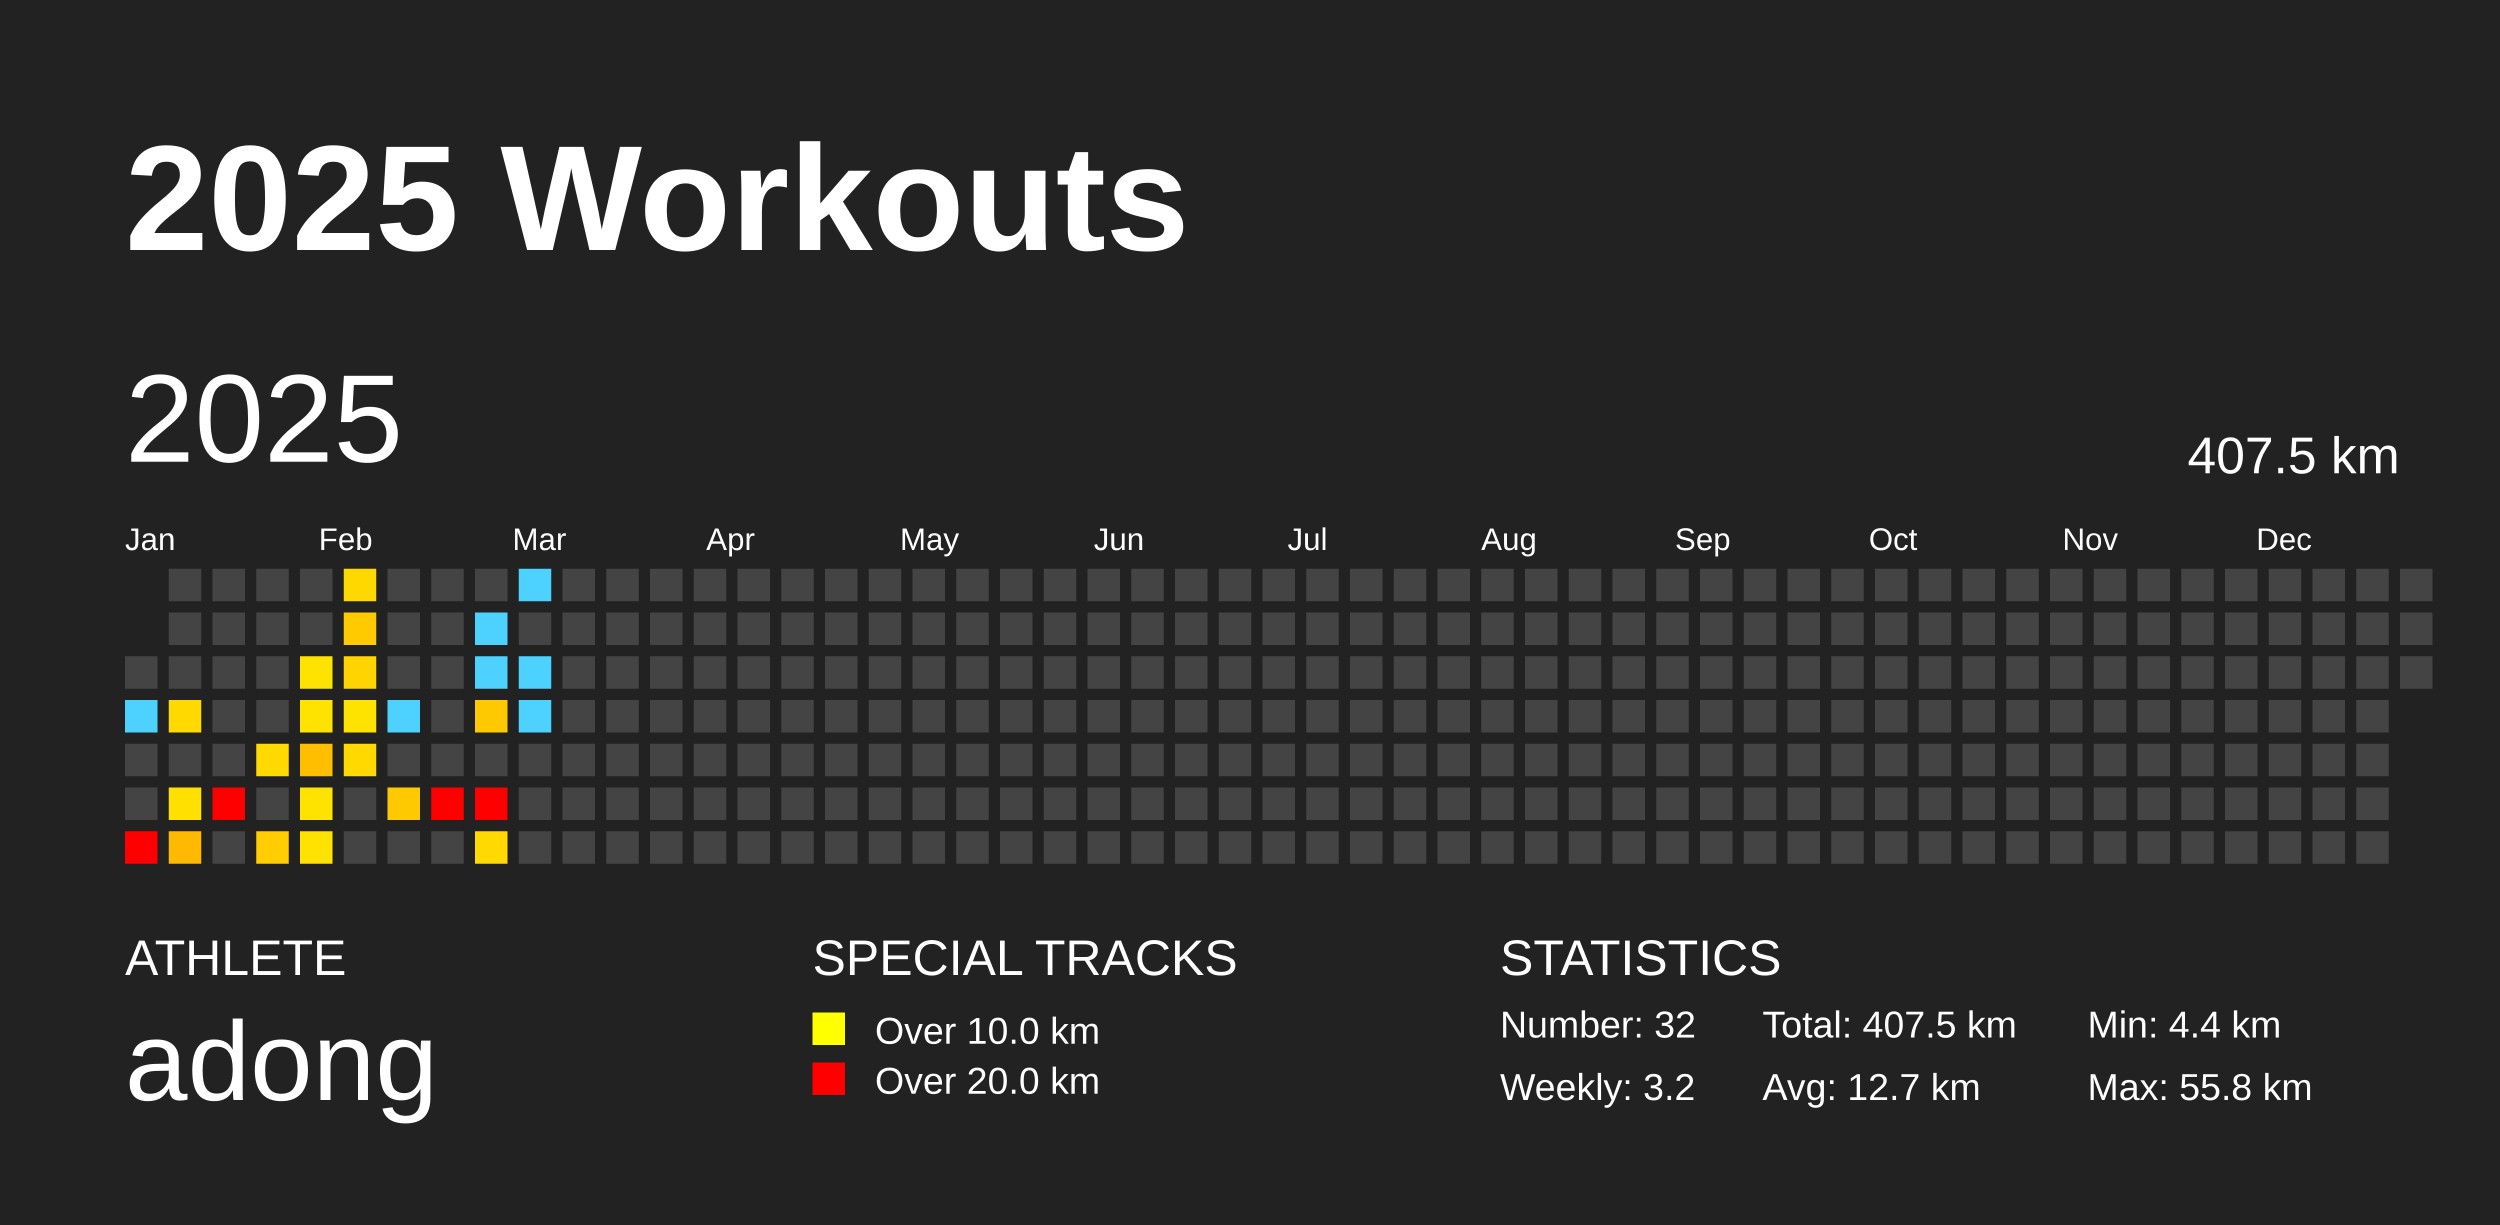
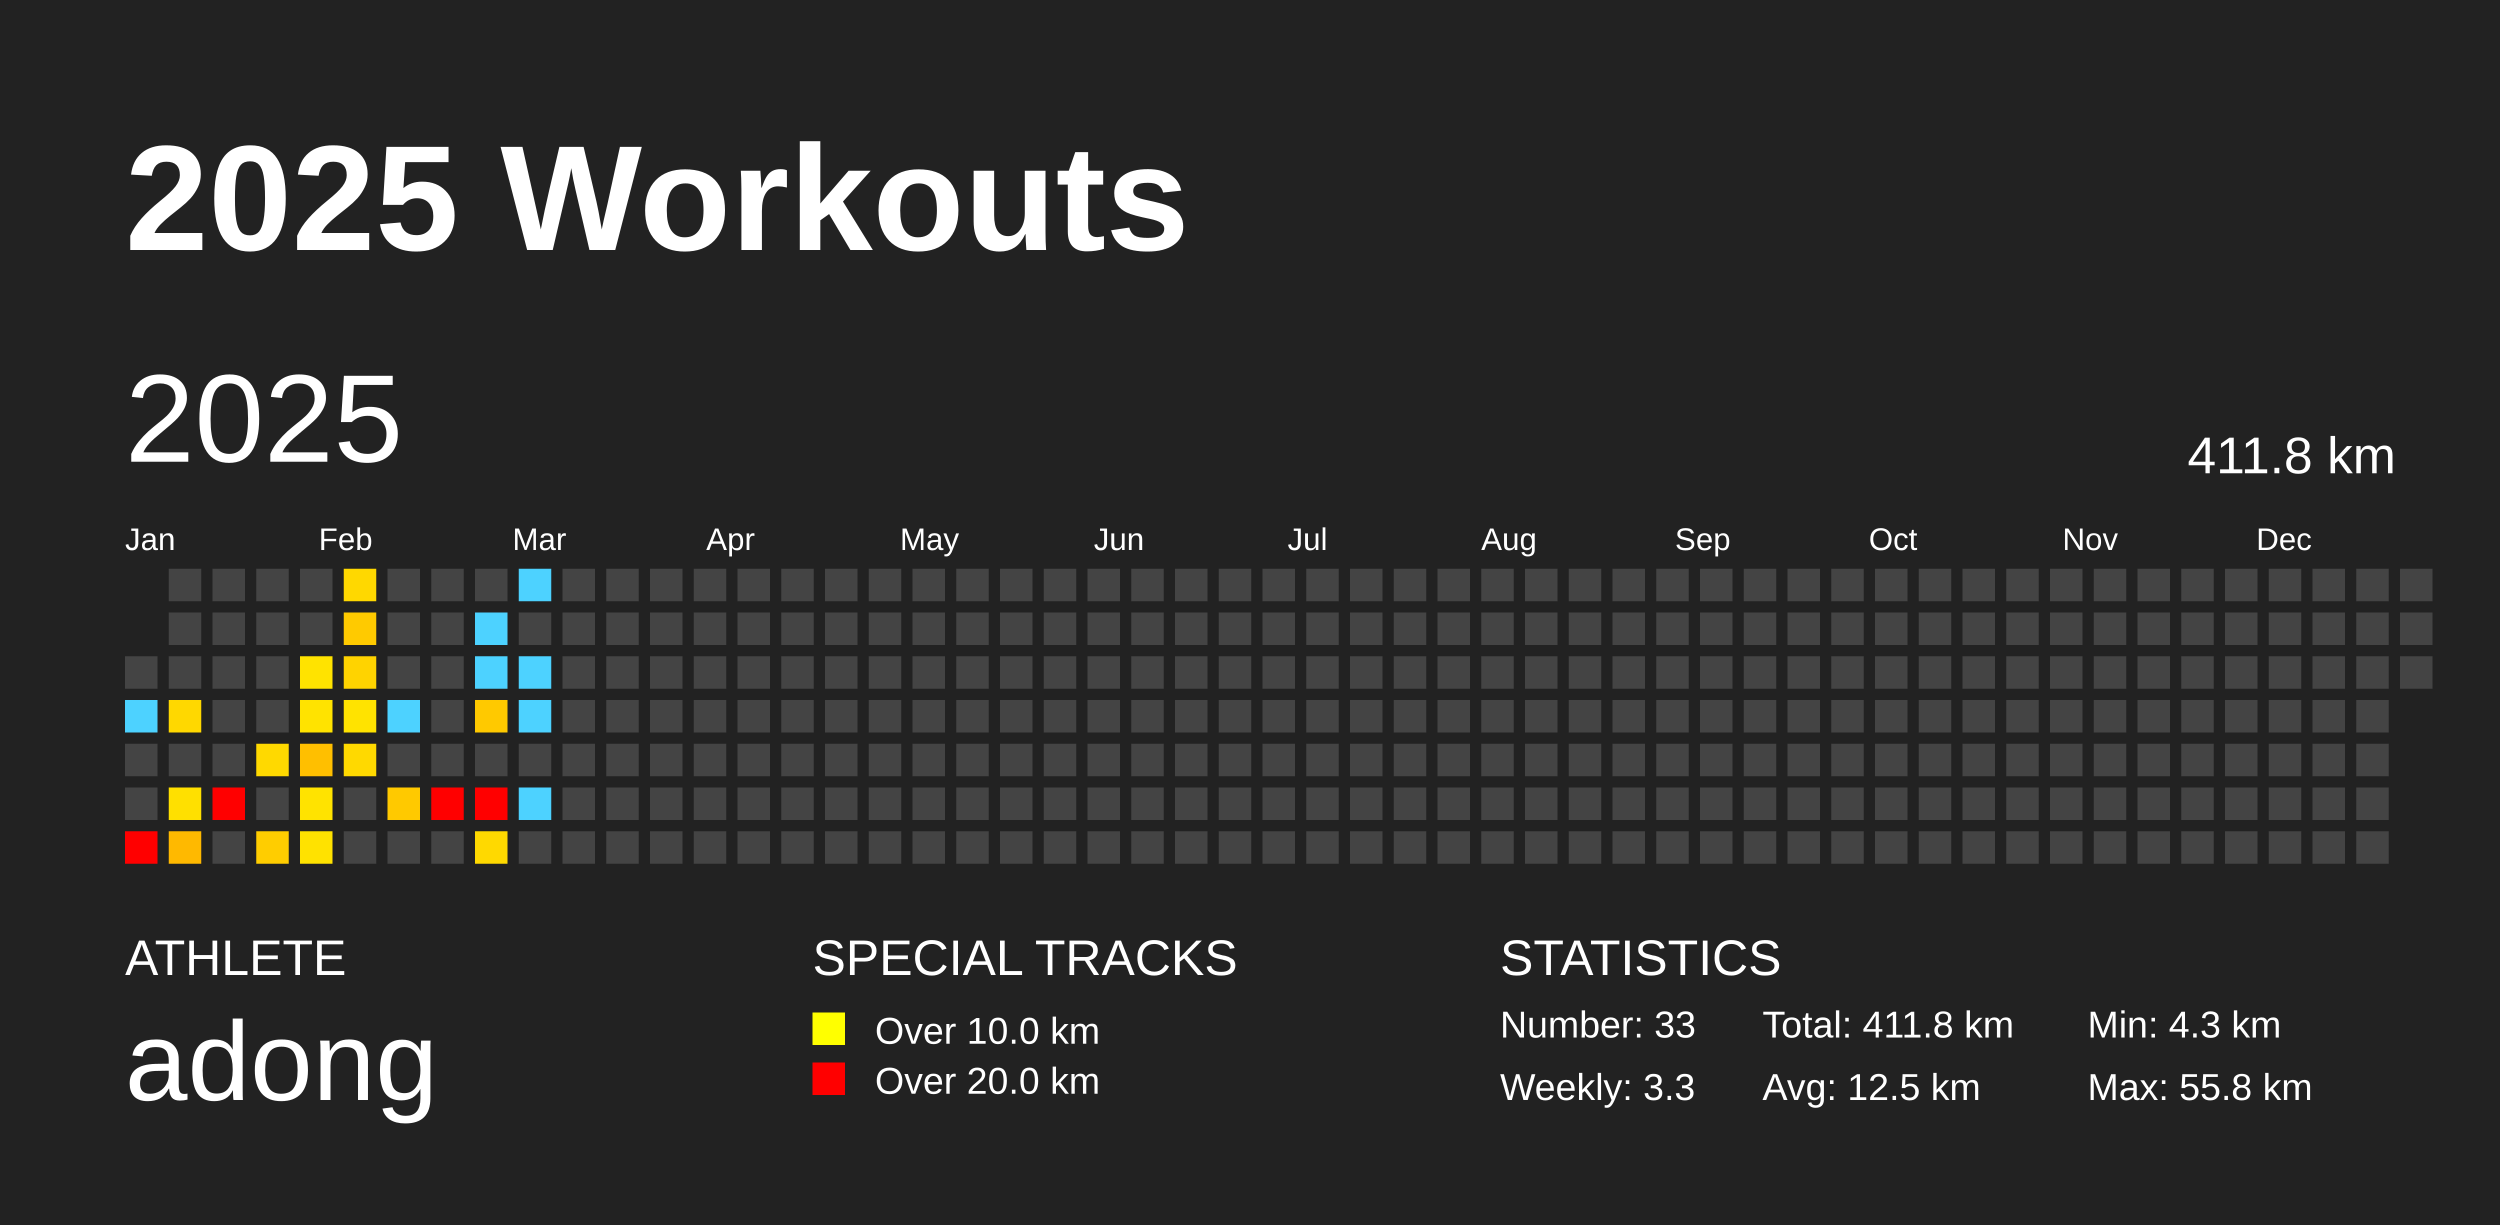
<svg xmlns="http://www.w3.org/2000/svg" baseProfile="full" height="98mm" version="1.1" viewBox="0,0,200,98" width="200mm">
  <defs />
  <rect fill="#222222" height="98" width="200" x="0" y="0" />
  <text fill="#FFFFFF" style="font-size:12px; font-family:Arial; font-weight:bold;" x="10" y="20">2025 Workouts</text>
  <text fill="#FFFFFF" style="font-size:4px; font-family:Arial" x="10" y="78">ATHLETE</text>
  <text fill="#FFFFFF" style="font-size:9px; font-family:Arial" x="10" y="88">adong</text>
  <text fill="#FFFFFF" style="font-size:4px; font-family:Arial" x="65" y="78">SPECIAL TRACKS</text>
  <rect fill="yellow" height="2.6" width="2.6" x="65" y="81" />
  <text fill="#FFFFFF" style="font-size:3px; font-family:Arial" x="70" y="83.5">Over 10.0 km</text>
  <rect fill="red" height="2.6" width="2.6" x="65" y="85" />
  <text fill="#FFFFFF" style="font-size:3px; font-family:Arial" x="70" y="87.5">Over 20.0 km</text>
  <text fill="#FFFFFF" style="font-size:4px; font-family:Arial" x="120" y="78">STATISTICS</text>
-   <text fill="#FFFFFF" style="font-size:3px; font-family:Arial" x="120" y="83">Number: 32</text>
-   <text fill="#FFFFFF" style="font-size:3px; font-family:Arial" x="120" y="88">Weekly: 3.2</text>
-   <text fill="#FFFFFF" style="font-size:3px; font-family:Arial" x="141" y="83">Total: 407.5 km</text>
-   <text fill="#FFFFFF" style="font-size:3px; font-family:Arial" x="141" y="88">Avg: 12.7 km</text>
-   <text fill="#FFFFFF" style="font-size:3px; font-family:Arial" x="167" y="83">Min: 4.4 km</text>
+   <text fill="#FFFFFF" style="font-size:3px; font-family:Arial" x="120" y="83">Number: 33</text>
+   <text fill="#FFFFFF" style="font-size:3px; font-family:Arial" x="120" y="88">Weekly: 3.3</text>
+   <text fill="#FFFFFF" style="font-size:3px; font-family:Arial" x="141" y="83">Total: 411.8 km</text>
+   <text fill="#FFFFFF" style="font-size:3px; font-family:Arial" x="141" y="88">Avg: 12.5 km</text>
+   <text fill="#FFFFFF" style="font-size:3px; font-family:Arial" x="167" y="83">Min: 4.3 km</text>
  <text fill="#FFFFFF" style="font-size:3px; font-family:Arial" x="167" y="88">Max: 55.8 km</text>
  <text dominant-baseline="hanging" fill="#FFFFFF" style="font-size:10.0px; font-family:Arial;" x="10" y="30">2025</text>
-   <text dominant-baseline="hanging" fill="#FFFFFF" style="font-size:4.125px; font-family:Arial;" x="175" y="35">407.5 km</text>
+   <text dominant-baseline="hanging" fill="#FFFFFF" style="font-size:4.125px; font-family:Arial;" x="175" y="35">411.8 km</text>
  <text fill="#FFFFFF" style="font-size:2.5px; font-family:Arial" x="10.0" y="44">Jan</text>
  <text fill="#FFFFFF" style="font-size:2.5px; font-family:Arial" x="25.5" y="44">Feb</text>
  <text fill="#FFFFFF" style="font-size:2.5px; font-family:Arial" x="41.0" y="44">Mar</text>
  <text fill="#FFFFFF" style="font-size:2.5px; font-family:Arial" x="56.5" y="44">Apr</text>
  <text fill="#FFFFFF" style="font-size:2.5px; font-family:Arial" x="72.0" y="44">May</text>
  <text fill="#FFFFFF" style="font-size:2.5px; font-family:Arial" x="87.5" y="44">Jun</text>
  <text fill="#FFFFFF" style="font-size:2.5px; font-family:Arial" x="103.0" y="44">Jul</text>
  <text fill="#FFFFFF" style="font-size:2.5px; font-family:Arial" x="118.5" y="44">Aug</text>
  <text fill="#FFFFFF" style="font-size:2.5px; font-family:Arial" x="134.0" y="44">Sep</text>
  <text fill="#FFFFFF" style="font-size:2.5px; font-family:Arial" x="149.5" y="44">Oct</text>
  <text fill="#FFFFFF" style="font-size:2.5px; font-family:Arial" x="165.0" y="44">Nov</text>
  <text fill="#FFFFFF" style="font-size:2.5px; font-family:Arial" x="180.5" y="44">Dec</text>
  <rect fill="#444444" height="2.6" width="2.6" x="10.0" y="52.5" />
  <rect fill="#4dd2ff" height="2.6" width="2.6" x="10.0" y="56.0" />
  <rect fill="#444444" height="2.6" width="2.6" x="10.0" y="59.5" />
  <rect fill="#444444" height="2.6" width="2.6" x="10.0" y="63.0" />
  <rect fill="red" height="2.6" width="2.6" x="10.0" y="66.5" />
  <rect fill="#444444" height="2.6" width="2.6" x="13.5" y="45.5" />
  <rect fill="#444444" height="2.6" width="2.6" x="13.5" y="49.0" />
  <rect fill="#444444" height="2.6" width="2.6" x="13.5" y="52.5" />
-   <rect fill="#ffd900" height="2.6" width="2.6" x="13.5" y="56.0" />
+   <rect fill="#ffd800" height="2.6" width="2.6" x="13.5" y="56.0" />
  <rect fill="#444444" height="2.6" width="2.6" x="13.5" y="59.5" />
  <rect fill="#ffe000" height="2.6" width="2.6" x="13.5" y="63.0" />
  <rect fill="#ffb900" height="2.6" width="2.6" x="13.5" y="66.5" />
  <rect fill="#444444" height="2.6" width="2.6" x="17.0" y="45.5" />
  <rect fill="#444444" height="2.6" width="2.6" x="17.0" y="49.0" />
  <rect fill="#444444" height="2.6" width="2.6" x="17.0" y="52.5" />
  <rect fill="#444444" height="2.6" width="2.6" x="17.0" y="56.0" />
  <rect fill="#444444" height="2.6" width="2.6" x="17.0" y="59.5" />
  <rect fill="red" height="2.6" width="2.6" x="17.0" y="63.0" />
  <rect fill="#444444" height="2.6" width="2.6" x="17.0" y="66.5" />
  <rect fill="#444444" height="2.6" width="2.6" x="20.5" y="45.5" />
  <rect fill="#444444" height="2.6" width="2.6" x="20.5" y="49.0" />
  <rect fill="#444444" height="2.6" width="2.6" x="20.5" y="52.5" />
  <rect fill="#444444" height="2.6" width="2.6" x="20.5" y="56.0" />
  <rect fill="#ffd900" height="2.6" width="2.6" x="20.5" y="59.5" />
  <rect fill="#444444" height="2.6" width="2.6" x="20.5" y="63.0" />
  <rect fill="#ffcd00" height="2.6" width="2.6" x="20.5" y="66.5" />
  <rect fill="#444444" height="2.6" width="2.6" x="24.0" y="45.5" />
  <rect fill="#444444" height="2.6" width="2.6" x="24.0" y="49.0" />
  <rect fill="#ffe300" height="2.6" width="2.6" x="24.0" y="52.5" />
  <rect fill="#ffe300" height="2.6" width="2.6" x="24.0" y="56.0" />
  <rect fill="#ffbf00" height="2.6" width="2.6" x="24.0" y="59.5" />
  <rect fill="#ffe300" height="2.6" width="2.6" x="24.0" y="63.0" />
  <rect fill="#ffe200" height="2.6" width="2.6" x="24.0" y="66.5" />
  <rect fill="#ffd800" height="2.6" width="2.6" x="27.5" y="45.5" />
  <rect fill="#ffca00" height="2.6" width="2.6" x="27.5" y="49.0" />
-   <rect fill="#ffd400" height="2.6" width="2.6" x="27.5" y="52.5" />
+   <rect fill="#ffd300" height="2.6" width="2.6" x="27.5" y="52.5" />
  <rect fill="#ffe300" height="2.6" width="2.6" x="27.5" y="56.0" />
  <rect fill="#ffd900" height="2.6" width="2.6" x="27.5" y="59.5" />
  <rect fill="#444444" height="2.6" width="2.6" x="27.5" y="63.0" />
  <rect fill="#444444" height="2.6" width="2.6" x="27.5" y="66.5" />
  <rect fill="#444444" height="2.6" width="2.6" x="31.0" y="45.5" />
  <rect fill="#444444" height="2.6" width="2.6" x="31.0" y="49.0" />
  <rect fill="#444444" height="2.6" width="2.6" x="31.0" y="52.5" />
  <rect fill="#4dd2ff" height="2.6" width="2.6" x="31.0" y="56.0" />
  <rect fill="#444444" height="2.6" width="2.6" x="31.0" y="59.5" />
  <rect fill="#ffc900" height="2.6" width="2.6" x="31.0" y="63.0" />
  <rect fill="#444444" height="2.6" width="2.6" x="31.0" y="66.5" />
  <rect fill="#444444" height="2.6" width="2.6" x="34.5" y="45.5" />
  <rect fill="#444444" height="2.6" width="2.6" x="34.5" y="49.0" />
  <rect fill="#444444" height="2.6" width="2.6" x="34.5" y="52.5" />
  <rect fill="#444444" height="2.6" width="2.6" x="34.5" y="56.0" />
  <rect fill="#444444" height="2.6" width="2.6" x="34.5" y="59.5" />
  <rect fill="red" height="2.6" width="2.6" x="34.5" y="63.0" />
  <rect fill="#444444" height="2.6" width="2.6" x="34.5" y="66.5" />
  <rect fill="#444444" height="2.6" width="2.6" x="38.0" y="45.5" />
  <rect fill="#4dd2ff" height="2.6" width="2.6" x="38.0" y="49.0" />
  <rect fill="#4dd2ff" height="2.6" width="2.6" x="38.0" y="52.5" />
  <rect fill="#ffc900" height="2.6" width="2.6" x="38.0" y="56.0" />
  <rect fill="#444444" height="2.6" width="2.6" x="38.0" y="59.5" />
  <rect fill="red" height="2.6" width="2.6" x="38.0" y="63.0" />
  <rect fill="#ffd900" height="2.6" width="2.6" x="38.0" y="66.5" />
  <rect fill="#4dd2ff" height="2.6" width="2.6" x="41.5" y="45.5" />
  <rect fill="#444444" height="2.6" width="2.6" x="41.5" y="49.0" />
  <rect fill="#4dd2ff" height="2.6" width="2.6" x="41.5" y="52.5" />
  <rect fill="#4dd2ff" height="2.6" width="2.6" x="41.5" y="56.0" />
  <rect fill="#444444" height="2.6" width="2.6" x="41.5" y="59.5" />
-   <rect fill="#444444" height="2.6" width="2.6" x="41.5" y="63.0" />
+   <rect fill="#4dd2ff" height="2.6" width="2.6" x="41.5" y="63.0" />
  <rect fill="#444444" height="2.6" width="2.6" x="41.5" y="66.5" />
  <rect fill="#444444" height="2.6" width="2.6" x="45.0" y="45.5" />
  <rect fill="#444444" height="2.6" width="2.6" x="45.0" y="49.0" />
  <rect fill="#444444" height="2.6" width="2.6" x="45.0" y="52.5" />
  <rect fill="#444444" height="2.6" width="2.6" x="45.0" y="56.0" />
  <rect fill="#444444" height="2.6" width="2.6" x="45.0" y="59.5" />
  <rect fill="#444444" height="2.6" width="2.6" x="45.0" y="63.0" />
  <rect fill="#444444" height="2.6" width="2.6" x="45.0" y="66.5" />
  <rect fill="#444444" height="2.6" width="2.6" x="48.5" y="45.5" />
  <rect fill="#444444" height="2.6" width="2.6" x="48.5" y="49.0" />
  <rect fill="#444444" height="2.6" width="2.6" x="48.5" y="52.5" />
  <rect fill="#444444" height="2.6" width="2.6" x="48.5" y="56.0" />
  <rect fill="#444444" height="2.6" width="2.6" x="48.5" y="59.5" />
  <rect fill="#444444" height="2.6" width="2.6" x="48.5" y="63.0" />
  <rect fill="#444444" height="2.6" width="2.6" x="48.5" y="66.5" />
  <rect fill="#444444" height="2.6" width="2.6" x="52.0" y="45.5" />
  <rect fill="#444444" height="2.6" width="2.6" x="52.0" y="49.0" />
  <rect fill="#444444" height="2.6" width="2.6" x="52.0" y="52.5" />
  <rect fill="#444444" height="2.6" width="2.6" x="52.0" y="56.0" />
  <rect fill="#444444" height="2.6" width="2.6" x="52.0" y="59.5" />
  <rect fill="#444444" height="2.6" width="2.6" x="52.0" y="63.0" />
  <rect fill="#444444" height="2.6" width="2.6" x="52.0" y="66.5" />
  <rect fill="#444444" height="2.6" width="2.6" x="55.5" y="45.5" />
  <rect fill="#444444" height="2.6" width="2.6" x="55.5" y="49.0" />
  <rect fill="#444444" height="2.6" width="2.6" x="55.5" y="52.5" />
  <rect fill="#444444" height="2.6" width="2.6" x="55.5" y="56.0" />
  <rect fill="#444444" height="2.6" width="2.6" x="55.5" y="59.5" />
  <rect fill="#444444" height="2.6" width="2.6" x="55.5" y="63.0" />
  <rect fill="#444444" height="2.6" width="2.6" x="55.5" y="66.5" />
  <rect fill="#444444" height="2.6" width="2.6" x="59.0" y="45.5" />
  <rect fill="#444444" height="2.6" width="2.6" x="59.0" y="49.0" />
  <rect fill="#444444" height="2.6" width="2.6" x="59.0" y="52.5" />
  <rect fill="#444444" height="2.6" width="2.6" x="59.0" y="56.0" />
  <rect fill="#444444" height="2.6" width="2.6" x="59.0" y="59.5" />
  <rect fill="#444444" height="2.6" width="2.6" x="59.0" y="63.0" />
  <rect fill="#444444" height="2.6" width="2.6" x="59.0" y="66.5" />
  <rect fill="#444444" height="2.6" width="2.6" x="62.5" y="45.5" />
  <rect fill="#444444" height="2.6" width="2.6" x="62.5" y="49.0" />
  <rect fill="#444444" height="2.6" width="2.6" x="62.5" y="52.5" />
  <rect fill="#444444" height="2.6" width="2.6" x="62.5" y="56.0" />
  <rect fill="#444444" height="2.6" width="2.6" x="62.5" y="59.5" />
  <rect fill="#444444" height="2.6" width="2.6" x="62.5" y="63.0" />
  <rect fill="#444444" height="2.6" width="2.6" x="62.5" y="66.5" />
  <rect fill="#444444" height="2.6" width="2.6" x="66.0" y="45.5" />
  <rect fill="#444444" height="2.6" width="2.6" x="66.0" y="49.0" />
  <rect fill="#444444" height="2.6" width="2.6" x="66.0" y="52.5" />
  <rect fill="#444444" height="2.6" width="2.6" x="66.0" y="56.0" />
  <rect fill="#444444" height="2.6" width="2.6" x="66.0" y="59.5" />
  <rect fill="#444444" height="2.6" width="2.6" x="66.0" y="63.0" />
  <rect fill="#444444" height="2.6" width="2.6" x="66.0" y="66.5" />
  <rect fill="#444444" height="2.6" width="2.6" x="69.5" y="45.5" />
  <rect fill="#444444" height="2.6" width="2.6" x="69.5" y="49.0" />
  <rect fill="#444444" height="2.6" width="2.6" x="69.5" y="52.5" />
  <rect fill="#444444" height="2.6" width="2.6" x="69.5" y="56.0" />
  <rect fill="#444444" height="2.6" width="2.6" x="69.5" y="59.5" />
  <rect fill="#444444" height="2.6" width="2.6" x="69.5" y="63.0" />
  <rect fill="#444444" height="2.6" width="2.6" x="69.5" y="66.5" />
  <rect fill="#444444" height="2.6" width="2.6" x="73.0" y="45.5" />
  <rect fill="#444444" height="2.6" width="2.6" x="73.0" y="49.0" />
  <rect fill="#444444" height="2.6" width="2.6" x="73.0" y="52.5" />
  <rect fill="#444444" height="2.6" width="2.6" x="73.0" y="56.0" />
  <rect fill="#444444" height="2.6" width="2.6" x="73.0" y="59.5" />
  <rect fill="#444444" height="2.6" width="2.6" x="73.0" y="63.0" />
  <rect fill="#444444" height="2.6" width="2.6" x="73.0" y="66.5" />
  <rect fill="#444444" height="2.6" width="2.6" x="76.5" y="45.5" />
  <rect fill="#444444" height="2.6" width="2.6" x="76.5" y="49.0" />
  <rect fill="#444444" height="2.6" width="2.6" x="76.5" y="52.5" />
  <rect fill="#444444" height="2.6" width="2.6" x="76.5" y="56.0" />
  <rect fill="#444444" height="2.6" width="2.6" x="76.5" y="59.5" />
  <rect fill="#444444" height="2.6" width="2.6" x="76.5" y="63.0" />
  <rect fill="#444444" height="2.6" width="2.6" x="76.5" y="66.5" />
  <rect fill="#444444" height="2.6" width="2.6" x="80.0" y="45.5" />
  <rect fill="#444444" height="2.6" width="2.6" x="80.0" y="49.0" />
  <rect fill="#444444" height="2.6" width="2.6" x="80.0" y="52.5" />
  <rect fill="#444444" height="2.6" width="2.6" x="80.0" y="56.0" />
  <rect fill="#444444" height="2.6" width="2.6" x="80.0" y="59.5" />
  <rect fill="#444444" height="2.6" width="2.6" x="80.0" y="63.0" />
  <rect fill="#444444" height="2.6" width="2.6" x="80.0" y="66.5" />
  <rect fill="#444444" height="2.6" width="2.6" x="83.5" y="45.5" />
  <rect fill="#444444" height="2.6" width="2.6" x="83.5" y="49.0" />
  <rect fill="#444444" height="2.6" width="2.6" x="83.5" y="52.5" />
  <rect fill="#444444" height="2.6" width="2.6" x="83.5" y="56.0" />
  <rect fill="#444444" height="2.6" width="2.6" x="83.5" y="59.5" />
  <rect fill="#444444" height="2.6" width="2.6" x="83.5" y="63.0" />
  <rect fill="#444444" height="2.6" width="2.6" x="83.5" y="66.5" />
  <rect fill="#444444" height="2.6" width="2.6" x="87.0" y="45.5" />
  <rect fill="#444444" height="2.6" width="2.6" x="87.0" y="49.0" />
  <rect fill="#444444" height="2.6" width="2.6" x="87.0" y="52.5" />
  <rect fill="#444444" height="2.6" width="2.6" x="87.0" y="56.0" />
  <rect fill="#444444" height="2.6" width="2.6" x="87.0" y="59.5" />
  <rect fill="#444444" height="2.6" width="2.6" x="87.0" y="63.0" />
  <rect fill="#444444" height="2.6" width="2.6" x="87.0" y="66.5" />
  <rect fill="#444444" height="2.6" width="2.6" x="90.5" y="45.5" />
  <rect fill="#444444" height="2.6" width="2.6" x="90.5" y="49.0" />
  <rect fill="#444444" height="2.6" width="2.6" x="90.5" y="52.5" />
  <rect fill="#444444" height="2.6" width="2.6" x="90.5" y="56.0" />
  <rect fill="#444444" height="2.6" width="2.6" x="90.5" y="59.5" />
  <rect fill="#444444" height="2.6" width="2.6" x="90.5" y="63.0" />
  <rect fill="#444444" height="2.6" width="2.6" x="90.5" y="66.5" />
  <rect fill="#444444" height="2.6" width="2.6" x="94.0" y="45.5" />
  <rect fill="#444444" height="2.6" width="2.6" x="94.0" y="49.0" />
  <rect fill="#444444" height="2.6" width="2.6" x="94.0" y="52.5" />
  <rect fill="#444444" height="2.6" width="2.6" x="94.0" y="56.0" />
  <rect fill="#444444" height="2.6" width="2.6" x="94.0" y="59.5" />
  <rect fill="#444444" height="2.6" width="2.6" x="94.0" y="63.0" />
  <rect fill="#444444" height="2.6" width="2.6" x="94.0" y="66.5" />
  <rect fill="#444444" height="2.6" width="2.6" x="97.5" y="45.5" />
  <rect fill="#444444" height="2.6" width="2.6" x="97.5" y="49.0" />
  <rect fill="#444444" height="2.6" width="2.6" x="97.5" y="52.5" />
  <rect fill="#444444" height="2.6" width="2.6" x="97.5" y="56.0" />
  <rect fill="#444444" height="2.6" width="2.6" x="97.5" y="59.5" />
  <rect fill="#444444" height="2.6" width="2.6" x="97.5" y="63.0" />
  <rect fill="#444444" height="2.6" width="2.6" x="97.5" y="66.5" />
  <rect fill="#444444" height="2.6" width="2.6" x="101.0" y="45.5" />
  <rect fill="#444444" height="2.6" width="2.6" x="101.0" y="49.0" />
  <rect fill="#444444" height="2.6" width="2.6" x="101.0" y="52.5" />
  <rect fill="#444444" height="2.6" width="2.6" x="101.0" y="56.0" />
  <rect fill="#444444" height="2.6" width="2.6" x="101.0" y="59.5" />
  <rect fill="#444444" height="2.6" width="2.6" x="101.0" y="63.0" />
  <rect fill="#444444" height="2.6" width="2.6" x="101.0" y="66.5" />
  <rect fill="#444444" height="2.6" width="2.6" x="104.5" y="45.5" />
  <rect fill="#444444" height="2.6" width="2.6" x="104.5" y="49.0" />
  <rect fill="#444444" height="2.6" width="2.6" x="104.5" y="52.5" />
  <rect fill="#444444" height="2.6" width="2.6" x="104.5" y="56.0" />
  <rect fill="#444444" height="2.6" width="2.6" x="104.5" y="59.5" />
  <rect fill="#444444" height="2.6" width="2.6" x="104.5" y="63.0" />
  <rect fill="#444444" height="2.6" width="2.6" x="104.5" y="66.5" />
  <rect fill="#444444" height="2.6" width="2.6" x="108.0" y="45.5" />
  <rect fill="#444444" height="2.6" width="2.6" x="108.0" y="49.0" />
  <rect fill="#444444" height="2.6" width="2.6" x="108.0" y="52.5" />
  <rect fill="#444444" height="2.6" width="2.6" x="108.0" y="56.0" />
  <rect fill="#444444" height="2.6" width="2.6" x="108.0" y="59.5" />
  <rect fill="#444444" height="2.6" width="2.6" x="108.0" y="63.0" />
  <rect fill="#444444" height="2.6" width="2.6" x="108.0" y="66.5" />
  <rect fill="#444444" height="2.6" width="2.6" x="111.5" y="45.5" />
  <rect fill="#444444" height="2.6" width="2.6" x="111.5" y="49.0" />
  <rect fill="#444444" height="2.6" width="2.6" x="111.5" y="52.5" />
  <rect fill="#444444" height="2.6" width="2.6" x="111.5" y="56.0" />
  <rect fill="#444444" height="2.6" width="2.6" x="111.5" y="59.5" />
  <rect fill="#444444" height="2.6" width="2.6" x="111.5" y="63.0" />
  <rect fill="#444444" height="2.6" width="2.6" x="111.5" y="66.5" />
  <rect fill="#444444" height="2.6" width="2.6" x="115.0" y="45.5" />
  <rect fill="#444444" height="2.6" width="2.6" x="115.0" y="49.0" />
  <rect fill="#444444" height="2.6" width="2.6" x="115.0" y="52.5" />
  <rect fill="#444444" height="2.6" width="2.6" x="115.0" y="56.0" />
  <rect fill="#444444" height="2.6" width="2.6" x="115.0" y="59.5" />
  <rect fill="#444444" height="2.6" width="2.6" x="115.0" y="63.0" />
  <rect fill="#444444" height="2.6" width="2.6" x="115.0" y="66.5" />
  <rect fill="#444444" height="2.6" width="2.6" x="118.5" y="45.5" />
  <rect fill="#444444" height="2.6" width="2.6" x="118.5" y="49.0" />
  <rect fill="#444444" height="2.6" width="2.6" x="118.5" y="52.5" />
  <rect fill="#444444" height="2.6" width="2.6" x="118.5" y="56.0" />
  <rect fill="#444444" height="2.6" width="2.6" x="118.5" y="59.5" />
  <rect fill="#444444" height="2.6" width="2.6" x="118.5" y="63.0" />
  <rect fill="#444444" height="2.6" width="2.6" x="118.5" y="66.5" />
  <rect fill="#444444" height="2.6" width="2.6" x="122.0" y="45.5" />
  <rect fill="#444444" height="2.6" width="2.6" x="122.0" y="49.0" />
  <rect fill="#444444" height="2.6" width="2.6" x="122.0" y="52.5" />
  <rect fill="#444444" height="2.6" width="2.6" x="122.0" y="56.0" />
  <rect fill="#444444" height="2.6" width="2.6" x="122.0" y="59.5" />
  <rect fill="#444444" height="2.6" width="2.6" x="122.0" y="63.0" />
  <rect fill="#444444" height="2.6" width="2.6" x="122.0" y="66.5" />
  <rect fill="#444444" height="2.6" width="2.6" x="125.5" y="45.5" />
  <rect fill="#444444" height="2.6" width="2.6" x="125.5" y="49.0" />
  <rect fill="#444444" height="2.6" width="2.6" x="125.5" y="52.5" />
  <rect fill="#444444" height="2.6" width="2.6" x="125.5" y="56.0" />
  <rect fill="#444444" height="2.6" width="2.6" x="125.5" y="59.5" />
  <rect fill="#444444" height="2.6" width="2.6" x="125.5" y="63.0" />
  <rect fill="#444444" height="2.6" width="2.6" x="125.5" y="66.5" />
  <rect fill="#444444" height="2.6" width="2.6" x="129.0" y="45.5" />
  <rect fill="#444444" height="2.6" width="2.6" x="129.0" y="49.0" />
  <rect fill="#444444" height="2.6" width="2.6" x="129.0" y="52.5" />
  <rect fill="#444444" height="2.6" width="2.6" x="129.0" y="56.0" />
  <rect fill="#444444" height="2.6" width="2.6" x="129.0" y="59.5" />
  <rect fill="#444444" height="2.6" width="2.6" x="129.0" y="63.0" />
  <rect fill="#444444" height="2.6" width="2.6" x="129.0" y="66.5" />
  <rect fill="#444444" height="2.6" width="2.6" x="132.5" y="45.5" />
  <rect fill="#444444" height="2.6" width="2.6" x="132.5" y="49.0" />
  <rect fill="#444444" height="2.6" width="2.6" x="132.5" y="52.5" />
  <rect fill="#444444" height="2.6" width="2.6" x="132.5" y="56.0" />
  <rect fill="#444444" height="2.6" width="2.6" x="132.5" y="59.5" />
  <rect fill="#444444" height="2.6" width="2.6" x="132.5" y="63.0" />
  <rect fill="#444444" height="2.6" width="2.6" x="132.5" y="66.5" />
  <rect fill="#444444" height="2.6" width="2.6" x="136.0" y="45.5" />
  <rect fill="#444444" height="2.6" width="2.6" x="136.0" y="49.0" />
  <rect fill="#444444" height="2.6" width="2.6" x="136.0" y="52.5" />
  <rect fill="#444444" height="2.6" width="2.6" x="136.0" y="56.0" />
  <rect fill="#444444" height="2.6" width="2.6" x="136.0" y="59.5" />
  <rect fill="#444444" height="2.6" width="2.6" x="136.0" y="63.0" />
  <rect fill="#444444" height="2.6" width="2.6" x="136.0" y="66.5" />
  <rect fill="#444444" height="2.6" width="2.6" x="139.5" y="45.5" />
  <rect fill="#444444" height="2.6" width="2.6" x="139.5" y="49.0" />
  <rect fill="#444444" height="2.6" width="2.6" x="139.5" y="52.5" />
  <rect fill="#444444" height="2.6" width="2.6" x="139.5" y="56.0" />
  <rect fill="#444444" height="2.6" width="2.6" x="139.5" y="59.5" />
  <rect fill="#444444" height="2.6" width="2.6" x="139.5" y="63.0" />
  <rect fill="#444444" height="2.6" width="2.6" x="139.5" y="66.5" />
  <rect fill="#444444" height="2.6" width="2.6" x="143.0" y="45.5" />
  <rect fill="#444444" height="2.6" width="2.6" x="143.0" y="49.0" />
  <rect fill="#444444" height="2.6" width="2.6" x="143.0" y="52.5" />
  <rect fill="#444444" height="2.6" width="2.6" x="143.0" y="56.0" />
  <rect fill="#444444" height="2.6" width="2.6" x="143.0" y="59.5" />
  <rect fill="#444444" height="2.6" width="2.6" x="143.0" y="63.0" />
  <rect fill="#444444" height="2.6" width="2.6" x="143.0" y="66.5" />
  <rect fill="#444444" height="2.6" width="2.6" x="146.5" y="45.5" />
  <rect fill="#444444" height="2.6" width="2.6" x="146.5" y="49.0" />
  <rect fill="#444444" height="2.6" width="2.6" x="146.5" y="52.5" />
  <rect fill="#444444" height="2.6" width="2.6" x="146.5" y="56.0" />
  <rect fill="#444444" height="2.6" width="2.6" x="146.5" y="59.5" />
  <rect fill="#444444" height="2.6" width="2.6" x="146.5" y="63.0" />
  <rect fill="#444444" height="2.6" width="2.6" x="146.5" y="66.5" />
  <rect fill="#444444" height="2.6" width="2.6" x="150.0" y="45.5" />
  <rect fill="#444444" height="2.6" width="2.6" x="150.0" y="49.0" />
  <rect fill="#444444" height="2.6" width="2.6" x="150.0" y="52.5" />
  <rect fill="#444444" height="2.6" width="2.6" x="150.0" y="56.0" />
  <rect fill="#444444" height="2.6" width="2.6" x="150.0" y="59.5" />
  <rect fill="#444444" height="2.6" width="2.6" x="150.0" y="63.0" />
  <rect fill="#444444" height="2.6" width="2.6" x="150.0" y="66.5" />
  <rect fill="#444444" height="2.6" width="2.6" x="153.5" y="45.5" />
  <rect fill="#444444" height="2.6" width="2.6" x="153.5" y="49.0" />
  <rect fill="#444444" height="2.6" width="2.6" x="153.5" y="52.5" />
  <rect fill="#444444" height="2.6" width="2.6" x="153.5" y="56.0" />
  <rect fill="#444444" height="2.6" width="2.6" x="153.5" y="59.5" />
  <rect fill="#444444" height="2.6" width="2.6" x="153.5" y="63.0" />
  <rect fill="#444444" height="2.6" width="2.6" x="153.5" y="66.5" />
  <rect fill="#444444" height="2.6" width="2.6" x="157.0" y="45.5" />
  <rect fill="#444444" height="2.6" width="2.6" x="157.0" y="49.0" />
  <rect fill="#444444" height="2.6" width="2.6" x="157.0" y="52.5" />
  <rect fill="#444444" height="2.6" width="2.6" x="157.0" y="56.0" />
  <rect fill="#444444" height="2.6" width="2.6" x="157.0" y="59.5" />
  <rect fill="#444444" height="2.6" width="2.6" x="157.0" y="63.0" />
  <rect fill="#444444" height="2.6" width="2.6" x="157.0" y="66.5" />
  <rect fill="#444444" height="2.6" width="2.6" x="160.5" y="45.5" />
  <rect fill="#444444" height="2.6" width="2.6" x="160.5" y="49.0" />
  <rect fill="#444444" height="2.6" width="2.6" x="160.5" y="52.5" />
  <rect fill="#444444" height="2.6" width="2.6" x="160.5" y="56.0" />
  <rect fill="#444444" height="2.6" width="2.6" x="160.5" y="59.5" />
  <rect fill="#444444" height="2.6" width="2.6" x="160.5" y="63.0" />
  <rect fill="#444444" height="2.6" width="2.6" x="160.5" y="66.5" />
  <rect fill="#444444" height="2.6" width="2.6" x="164.0" y="45.5" />
  <rect fill="#444444" height="2.6" width="2.6" x="164.0" y="49.0" />
  <rect fill="#444444" height="2.6" width="2.6" x="164.0" y="52.5" />
  <rect fill="#444444" height="2.6" width="2.6" x="164.0" y="56.0" />
  <rect fill="#444444" height="2.6" width="2.6" x="164.0" y="59.5" />
  <rect fill="#444444" height="2.6" width="2.6" x="164.0" y="63.0" />
  <rect fill="#444444" height="2.6" width="2.6" x="164.0" y="66.5" />
  <rect fill="#444444" height="2.6" width="2.6" x="167.5" y="45.5" />
  <rect fill="#444444" height="2.6" width="2.6" x="167.5" y="49.0" />
  <rect fill="#444444" height="2.6" width="2.6" x="167.5" y="52.5" />
  <rect fill="#444444" height="2.6" width="2.6" x="167.5" y="56.0" />
  <rect fill="#444444" height="2.6" width="2.6" x="167.5" y="59.5" />
  <rect fill="#444444" height="2.6" width="2.6" x="167.5" y="63.0" />
  <rect fill="#444444" height="2.6" width="2.6" x="167.5" y="66.5" />
  <rect fill="#444444" height="2.6" width="2.6" x="171.0" y="45.5" />
  <rect fill="#444444" height="2.6" width="2.6" x="171.0" y="49.0" />
  <rect fill="#444444" height="2.6" width="2.6" x="171.0" y="52.5" />
  <rect fill="#444444" height="2.6" width="2.6" x="171.0" y="56.0" />
  <rect fill="#444444" height="2.6" width="2.6" x="171.0" y="59.5" />
  <rect fill="#444444" height="2.6" width="2.6" x="171.0" y="63.0" />
  <rect fill="#444444" height="2.6" width="2.6" x="171.0" y="66.5" />
  <rect fill="#444444" height="2.6" width="2.6" x="174.5" y="45.5" />
  <rect fill="#444444" height="2.6" width="2.6" x="174.5" y="49.0" />
  <rect fill="#444444" height="2.6" width="2.6" x="174.5" y="52.5" />
  <rect fill="#444444" height="2.6" width="2.6" x="174.5" y="56.0" />
  <rect fill="#444444" height="2.6" width="2.6" x="174.5" y="59.5" />
  <rect fill="#444444" height="2.6" width="2.6" x="174.5" y="63.0" />
  <rect fill="#444444" height="2.6" width="2.6" x="174.5" y="66.5" />
  <rect fill="#444444" height="2.6" width="2.6" x="178.0" y="45.5" />
  <rect fill="#444444" height="2.6" width="2.6" x="178.0" y="49.0" />
  <rect fill="#444444" height="2.6" width="2.6" x="178.0" y="52.5" />
  <rect fill="#444444" height="2.6" width="2.6" x="178.0" y="56.0" />
  <rect fill="#444444" height="2.6" width="2.6" x="178.0" y="59.5" />
  <rect fill="#444444" height="2.6" width="2.6" x="178.0" y="63.0" />
  <rect fill="#444444" height="2.6" width="2.6" x="178.0" y="66.5" />
  <rect fill="#444444" height="2.6" width="2.6" x="181.5" y="45.5" />
  <rect fill="#444444" height="2.6" width="2.6" x="181.5" y="49.0" />
  <rect fill="#444444" height="2.6" width="2.6" x="181.5" y="52.5" />
  <rect fill="#444444" height="2.6" width="2.6" x="181.5" y="56.0" />
  <rect fill="#444444" height="2.6" width="2.6" x="181.5" y="59.5" />
  <rect fill="#444444" height="2.6" width="2.6" x="181.5" y="63.0" />
  <rect fill="#444444" height="2.6" width="2.6" x="181.5" y="66.5" />
  <rect fill="#444444" height="2.6" width="2.6" x="185.0" y="45.5" />
  <rect fill="#444444" height="2.6" width="2.6" x="185.0" y="49.0" />
  <rect fill="#444444" height="2.6" width="2.6" x="185.0" y="52.5" />
  <rect fill="#444444" height="2.6" width="2.6" x="185.0" y="56.0" />
  <rect fill="#444444" height="2.6" width="2.6" x="185.0" y="59.5" />
  <rect fill="#444444" height="2.6" width="2.6" x="185.0" y="63.0" />
  <rect fill="#444444" height="2.6" width="2.6" x="185.0" y="66.5" />
  <rect fill="#444444" height="2.6" width="2.6" x="188.5" y="45.5" />
  <rect fill="#444444" height="2.6" width="2.6" x="188.5" y="49.0" />
  <rect fill="#444444" height="2.6" width="2.6" x="188.5" y="52.5" />
  <rect fill="#444444" height="2.6" width="2.6" x="188.5" y="56.0" />
  <rect fill="#444444" height="2.6" width="2.6" x="188.5" y="59.5" />
  <rect fill="#444444" height="2.6" width="2.6" x="188.5" y="63.0" />
  <rect fill="#444444" height="2.6" width="2.6" x="188.5" y="66.5" />
  <rect fill="#444444" height="2.6" width="2.6" x="192.0" y="45.5" />
  <rect fill="#444444" height="2.6" width="2.6" x="192.0" y="49.0" />
  <rect fill="#444444" height="2.6" width="2.6" x="192.0" y="52.5" />
</svg>
